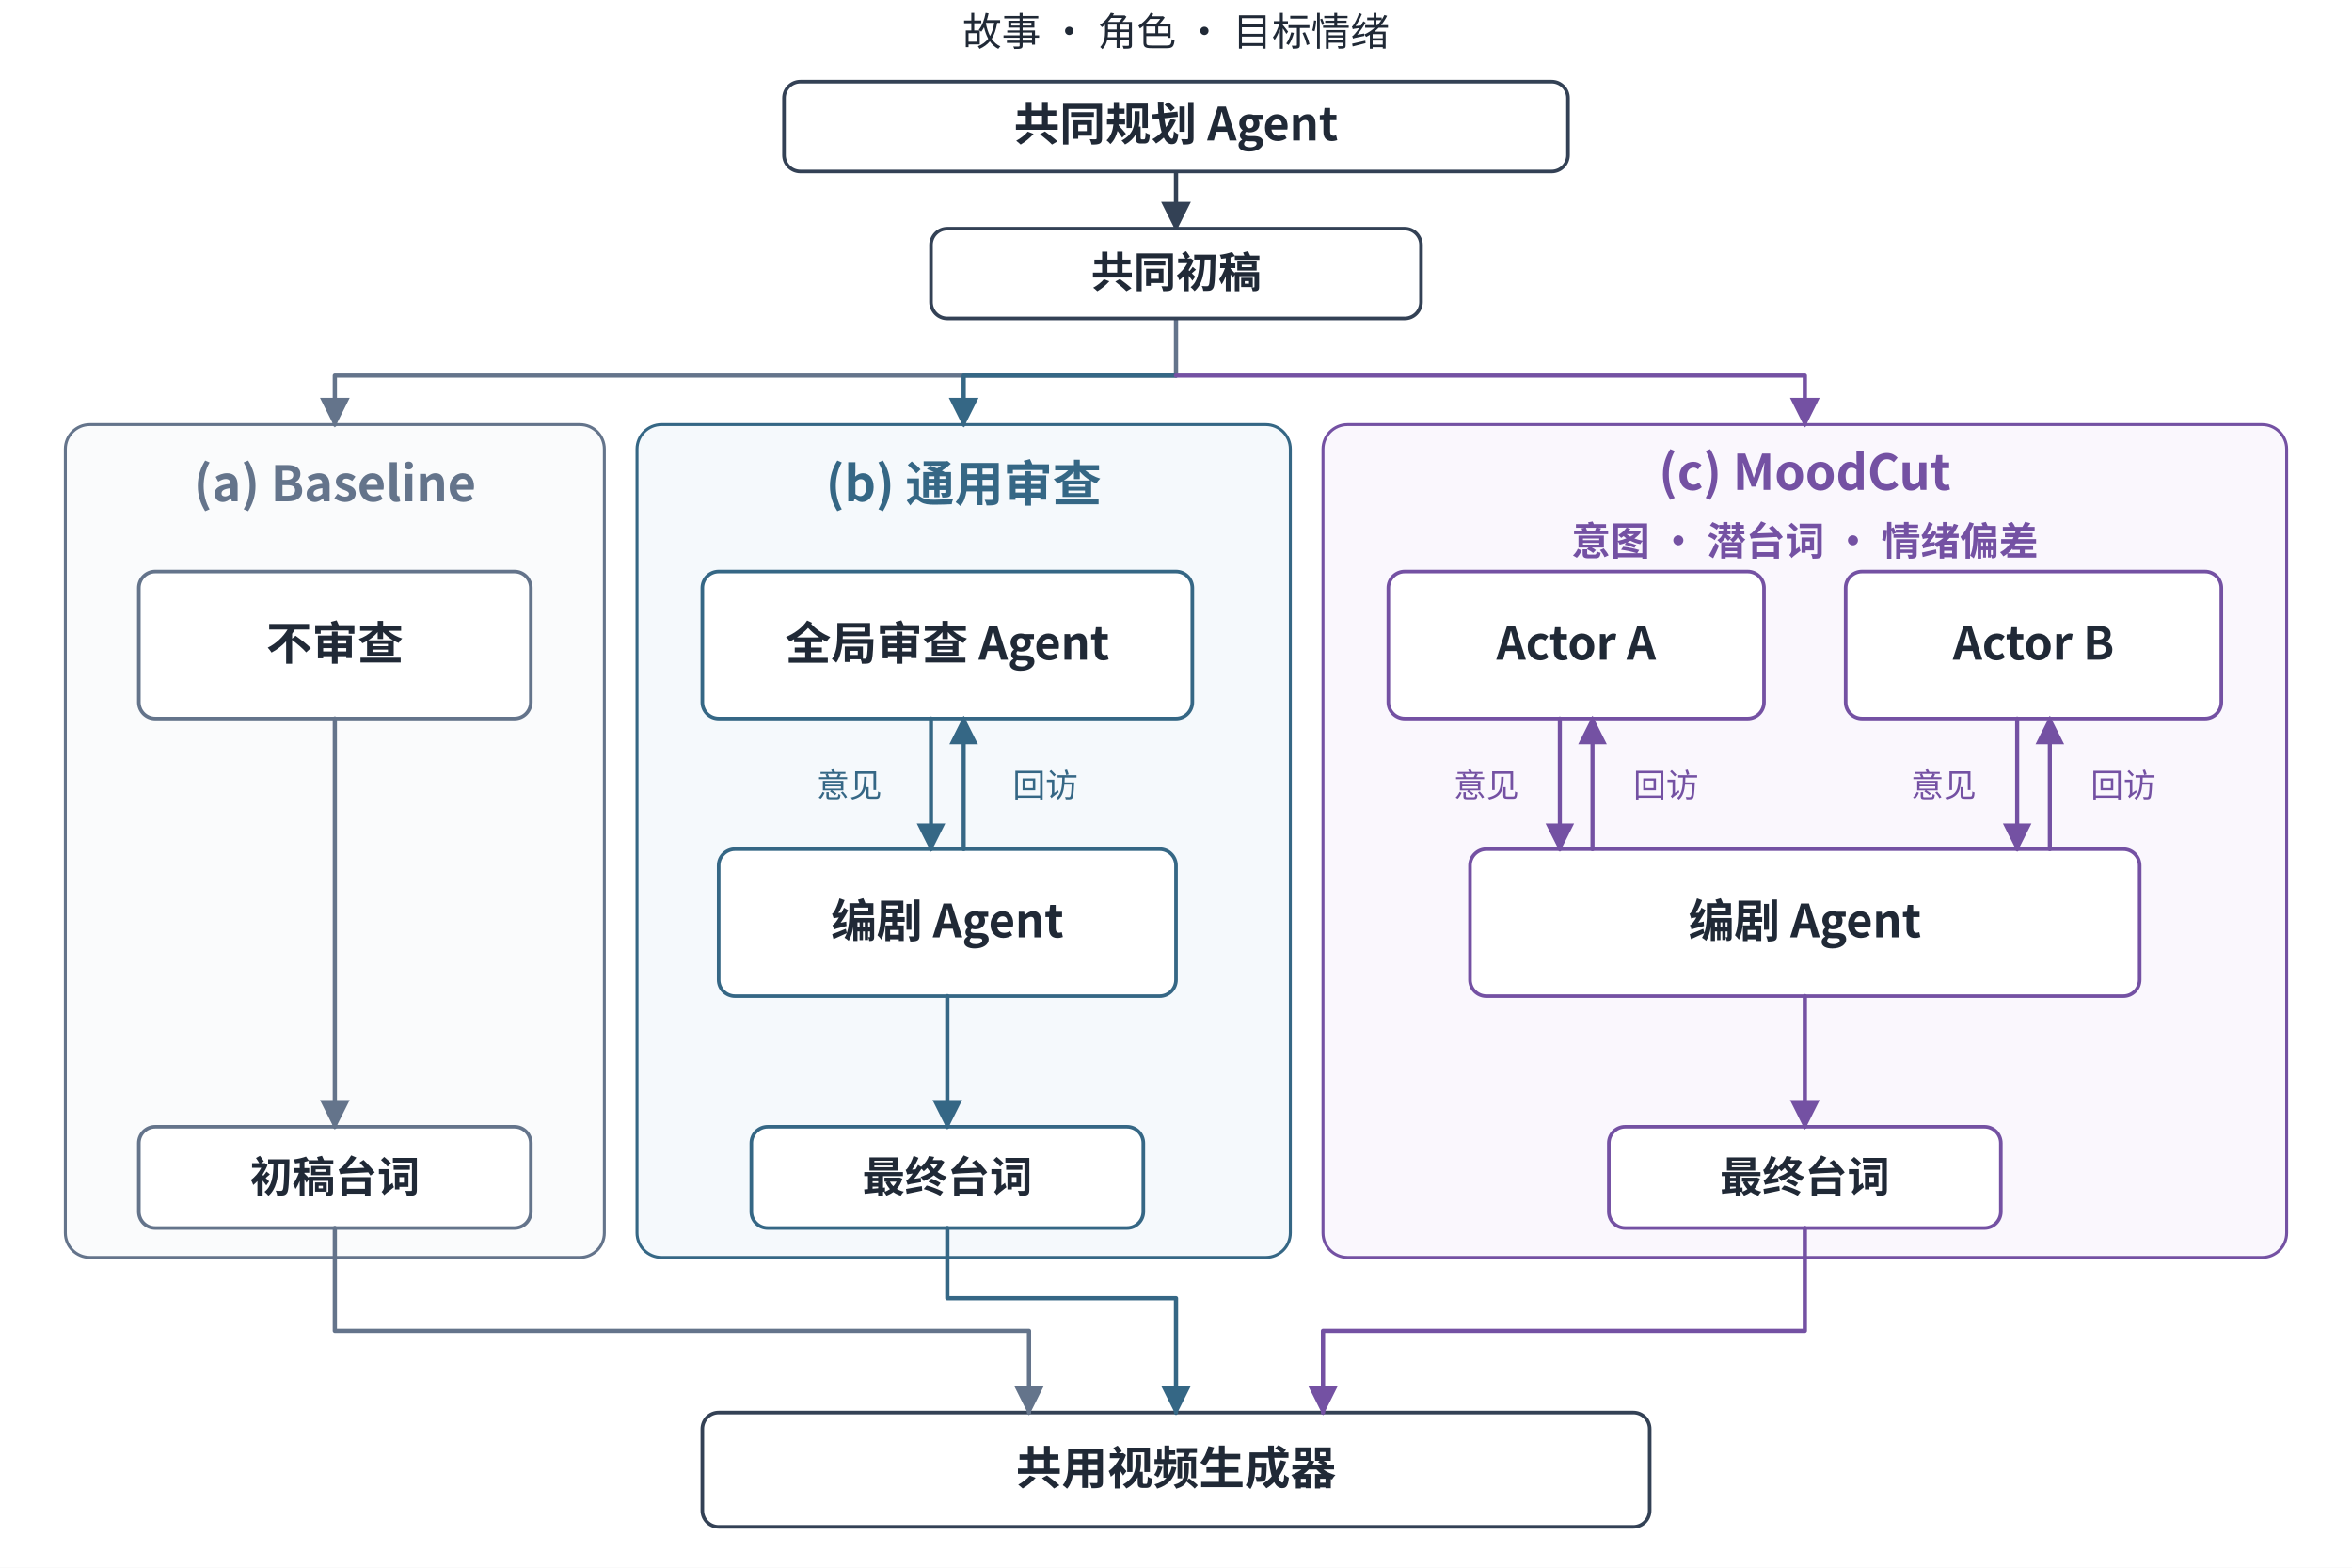
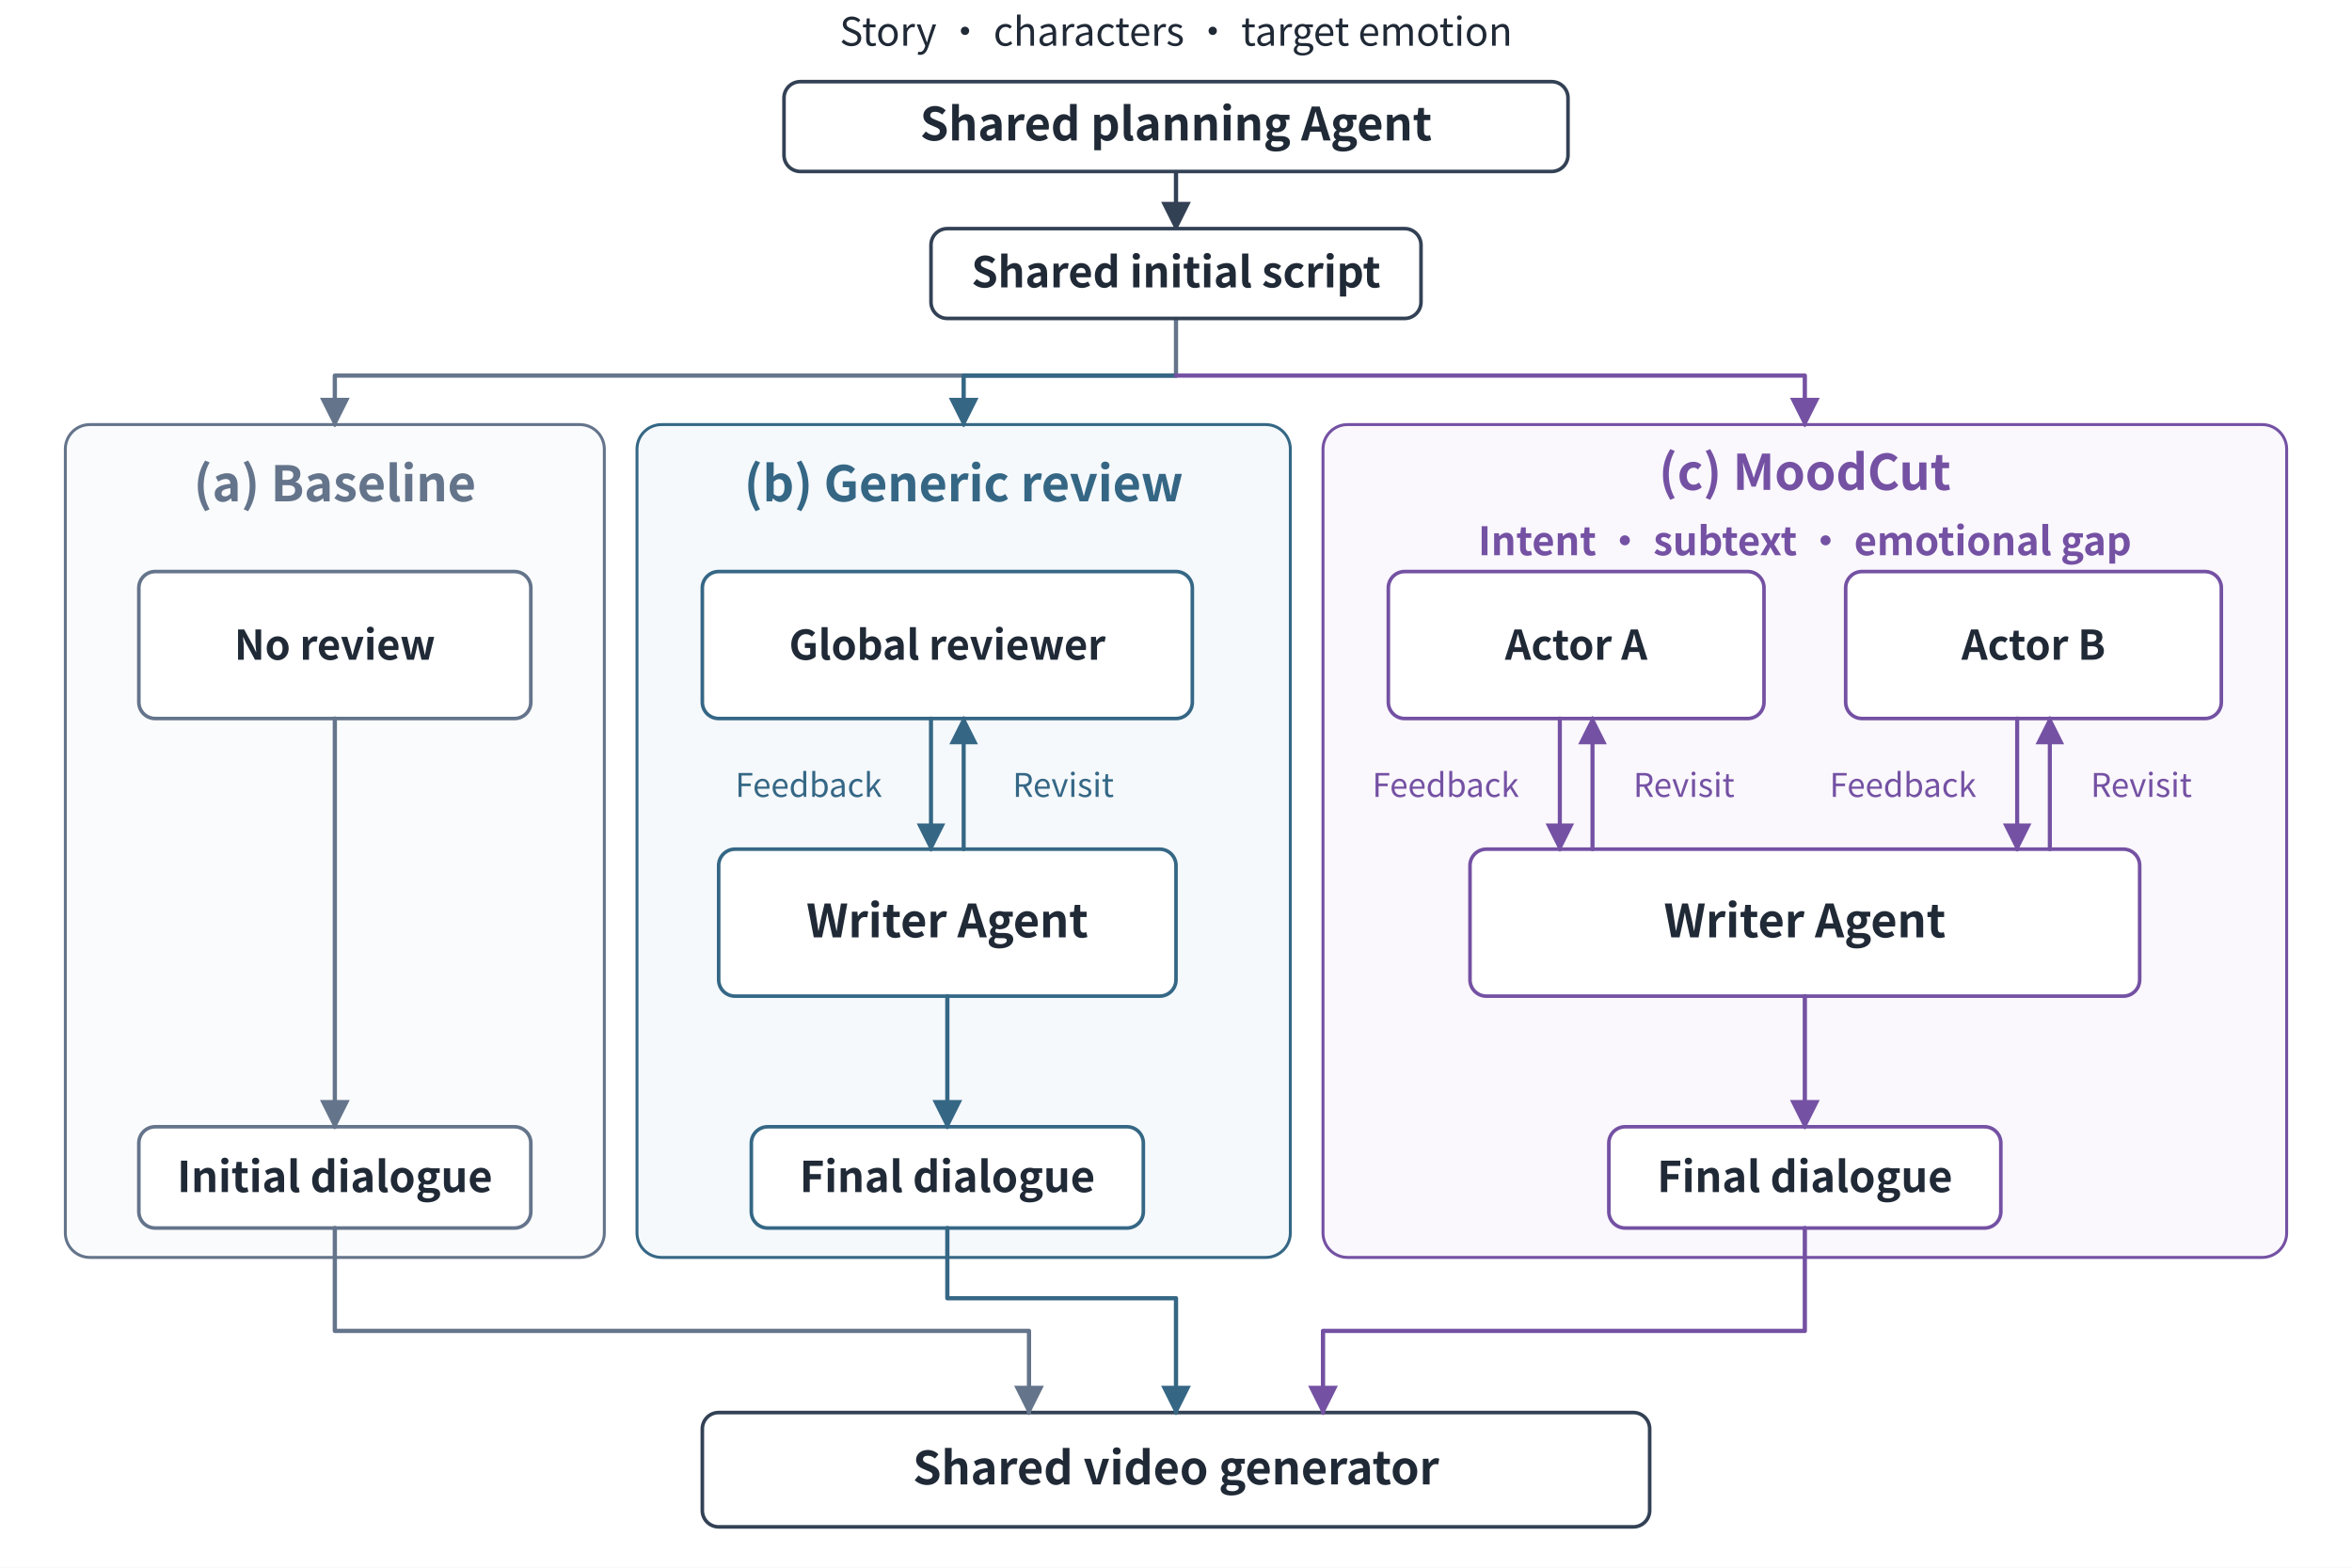
<svg xmlns="http://www.w3.org/2000/svg" width="1440" height="960" viewBox="0 0 1440 960" role="img" aria-labelledby="title desc">
  <defs>
    <marker id="arrow-ink" viewBox="0 0 10 10" refX="9" refY="5" markerWidth="7" markerHeight="7" orient="auto-start-reverse">
      <path d="M 0 0 L 10 5 L 0 10 z" fill="#334155" />
    </marker>
    <marker id="arrow-base" viewBox="0 0 10 10" refX="9" refY="5" markerWidth="7" markerHeight="7" orient="auto-start-reverse">
      <path d="M 0 0 L 10 5 L 0 10 z" fill="#64748b" />
    </marker>
    <marker id="arrow-blue" viewBox="0 0 10 10" refX="9" refY="5" markerWidth="7" markerHeight="7" orient="auto-start-reverse">
      <path d="M 0 0 L 10 5 L 0 10 z" fill="#356785" />
    </marker>
    <marker id="arrow-purple" viewBox="0 0 10 10" refX="9" refY="5" markerWidth="7" markerHeight="7" orient="auto-start-reverse">
      <path d="M 0 0 L 10 5 L 0 10 z" fill="#7451a3" />
    </marker>
  </defs>
  <rect width="1440" height="960" fill="white" />
  <g font-family="Microsoft YaHei, Noto Sans CJK SC, Arial, sans-serif" fill="#202936">
    <rect x="40" y="260" width="330" height="510" rx="15" fill="#fafbfc" stroke="#64748b" stroke-width="1.8" />
    <text x="205.0" y="307" text-anchor="middle" font-size="30" font-weight="650" fill="#64748b">(a) Baseline</text>
    <rect x="390" y="260" width="400" height="510" rx="15" fill="#f5f9fc" stroke="#356785" stroke-width="1.8" />
-     <text x="590.0" y="307" text-anchor="middle" font-size="30" font-weight="650" fill="#356785">(b) 通用审查</text>
+     <text x="590.0" y="307" text-anchor="middle" font-size="30" font-weight="650" fill="#356785">(b) Generic review</text>
    <rect x="810" y="260" width="590" height="510" rx="15" fill="#faf7fd" stroke="#7451a3" stroke-width="1.8" />
    <text x="1105.0" y="300" text-anchor="middle" font-size="30" font-weight="650" fill="#7451a3">(c) MoodCut</text>
    <path d="M720 195 V230 H205 V260" fill="none" stroke="#64748b" stroke-width="2.6" stroke-linecap="round" stroke-linejoin="round" marker-end="url(#arrow-base)" />
    <path d="M720 230 H590 V260" fill="none" stroke="#356785" stroke-width="2.6" stroke-linecap="round" stroke-linejoin="round" marker-end="url(#arrow-blue)" />
    <path d="M720 230 H1105 V260" fill="none" stroke="#7451a3" stroke-width="2.6" stroke-linecap="round" stroke-linejoin="round" marker-end="url(#arrow-purple)" />
-     <text x="1105" y="340" text-anchor="middle" font-size="24" font-weight="600" fill="#7451a3">意图 · 潜台词 · 情绪偏差</text>
+     <text x="1105" y="340" text-anchor="middle" font-size="24" font-weight="600" fill="#7451a3">Intent · subtext · emotional gap</text>
    <rect x="85" y="350" width="240" height="90" rx="10" fill="white" stroke="#64748b" stroke-width="2.2" />
-     <text x="205.0" y="404" text-anchor="middle" font-size="28" font-weight="600" fill="#202936">不审查</text>
+     <text x="205.0" y="404" text-anchor="middle" font-size="25" font-weight="600" fill="#202936">No review</text>
    <rect x="430" y="350" width="300" height="90" rx="10" fill="white" stroke="#356785" stroke-width="2.2" />
-     <text x="580.0" y="404" text-anchor="middle" font-size="28" font-weight="600" fill="#202936">全局审查 Agent</text>
+     <text x="580.0" y="404" text-anchor="middle" font-size="25" font-weight="600" fill="#202936">Global reviewer</text>
    <rect x="850" y="350" width="230" height="90" rx="10" fill="white" stroke="#7451a3" stroke-width="2.2" />
-     <text x="965.0" y="404" text-anchor="middle" font-size="28" font-weight="600" fill="#202936">Actor A</text>
+     <text x="965.0" y="404" text-anchor="middle" font-size="25" font-weight="600" fill="#202936">Actor A</text>
    <rect x="1130" y="350" width="230" height="90" rx="10" fill="white" stroke="#7451a3" stroke-width="2.2" />
-     <text x="1245.0" y="404" text-anchor="middle" font-size="28" font-weight="600" fill="#202936">Actor B</text>
+     <text x="1245.0" y="404" text-anchor="middle" font-size="25" font-weight="600" fill="#202936">Actor B</text>
    <rect x="440" y="520" width="280" height="90" rx="10" fill="white" stroke="#356785" stroke-width="2.2" />
-     <text x="580.0" y="574" text-anchor="middle" font-size="28" font-weight="600" fill="#202936">编剧 Agent</text>
+     <text x="580.0" y="574" text-anchor="middle" font-size="28" font-weight="600" fill="#202936">Writer Agent</text>
    <rect x="900" y="520" width="410" height="90" rx="10" fill="white" stroke="#7451a3" stroke-width="2.2" />
-     <text x="1105.0" y="574" text-anchor="middle" font-size="28" font-weight="600" fill="#202936">编剧 Agent</text>
+     <text x="1105.0" y="574" text-anchor="middle" font-size="28" font-weight="600" fill="#202936">Writer Agent</text>
    <rect x="85" y="690" width="240" height="62" rx="10" fill="white" stroke="#64748b" stroke-width="2.2" />
-     <text x="205.0" y="730.0" text-anchor="middle" font-size="26" font-weight="600" fill="#202936">初稿台词</text>
+     <text x="205.0" y="730.0" text-anchor="middle" font-size="26" font-weight="600" fill="#202936">Initial dialogue</text>
    <rect x="460" y="690" width="240" height="62" rx="10" fill="white" stroke="#356785" stroke-width="2.2" />
-     <text x="580.0" y="730.0" text-anchor="middle" font-size="26" font-weight="600" fill="#202936">最终台词</text>
+     <text x="580.0" y="730.0" text-anchor="middle" font-size="26" font-weight="600" fill="#202936">Final dialogue</text>
    <rect x="985" y="690" width="240" height="62" rx="10" fill="white" stroke="#7451a3" stroke-width="2.2" />
-     <text x="1105.0" y="730.0" text-anchor="middle" font-size="26" font-weight="600" fill="#202936">最终台词</text>
+     <text x="1105.0" y="730.0" text-anchor="middle" font-size="26" font-weight="600" fill="#202936">Final dialogue</text>
    <path d="M205 440 V690" fill="none" stroke="#64748b" stroke-width="2.6" stroke-linecap="round" stroke-linejoin="round" marker-end="url(#arrow-base)" />
    <path d="M580 610 V690" fill="none" stroke="#356785" stroke-width="2.6" stroke-linecap="round" stroke-linejoin="round" marker-end="url(#arrow-blue)" />
    <path d="M1105 610 V690" fill="none" stroke="#7451a3" stroke-width="2.6" stroke-linecap="round" stroke-linejoin="round" marker-end="url(#arrow-purple)" />
    <rect x="430" y="865" width="580" height="70" rx="10" fill="white" stroke="#334155" stroke-width="2.2" />
-     <text x="720.0" y="909" text-anchor="middle" font-size="28" font-weight="600" fill="#202936">共用视频生成器</text>
+     <text x="720.0" y="909" text-anchor="middle" font-size="28" font-weight="600" fill="#202936">Shared video generator</text>
    <path d="M205 752 V815 H630 V865" fill="none" stroke="#64748b" stroke-width="2.6" stroke-linecap="round" stroke-linejoin="round" marker-end="url(#arrow-base)" />
    <path d="M580 752 V795 H720 V865" fill="none" stroke="#356785" stroke-width="2.6" stroke-linecap="round" stroke-linejoin="round" marker-end="url(#arrow-blue)" />
    <path d="M1105 752 V815 H810 V865" fill="none" stroke="#7451a3" stroke-width="2.6" stroke-linecap="round" stroke-linejoin="round" marker-end="url(#arrow-purple)" />
-     <text x="720" y="28" text-anchor="middle" font-size="24" font-weight="400">故事 · 角色 · 目标情绪</text>
+     <text x="720" y="28" text-anchor="middle" font-size="24" font-weight="400">Story · characters · target emotion</text>
    <rect x="480" y="50" width="480" height="55" rx="10" fill="white" stroke="#334155" stroke-width="2.2" />
-     <text x="720" y="86" text-anchor="middle" font-size="28" font-weight="600">共同规划 Agent</text>
+     <text x="720" y="86" text-anchor="middle" font-size="28" font-weight="600">Shared planning Agent</text>
    <path d="M720 105 V140" fill="none" stroke="#334155" stroke-width="2.6" marker-end="url(#arrow-ink)" />
    <rect x="570" y="140" width="300" height="55" rx="10" fill="white" stroke="#334155" stroke-width="2.2" />
-     <text x="720" y="176" text-anchor="middle" font-size="26" font-weight="600">共同初稿</text>
+     <text x="720" y="176" text-anchor="middle" font-size="26" font-weight="600">Shared initial script</text>
    <path d="M570 440 V520" fill="none" stroke="#356785" stroke-width="2.5" stroke-linecap="round" marker-end="url(#arrow-blue)" />
    <path d="M590 520 V440" fill="none" stroke="#356785" stroke-width="2.5" stroke-linecap="round" marker-end="url(#arrow-blue)" />
-     <text x="540" y="488" text-anchor="end" font-size="20" font-weight="400" fill="#356785">意见</text>
-     <text x="620" y="488" text-anchor="start" font-size="20" font-weight="400" fill="#356785">回访</text>
+     <text x="540" y="488" text-anchor="end" font-size="20" font-weight="400" fill="#356785">Feedback</text>
+     <text x="620" y="488" text-anchor="start" font-size="20" font-weight="400" fill="#356785">Revisit</text>
    <path d="M955 440 V520" fill="none" stroke="#7451a3" stroke-width="2.5" stroke-linecap="round" marker-end="url(#arrow-purple)" />
    <path d="M975 520 V440" fill="none" stroke="#7451a3" stroke-width="2.5" stroke-linecap="round" marker-end="url(#arrow-purple)" />
-     <text x="930" y="488" text-anchor="end" font-size="20" font-weight="400" fill="#7451a3">意见</text>
-     <text x="1000" y="488" text-anchor="start" font-size="20" font-weight="400" fill="#7451a3">回访</text>
+     <text x="930" y="488" text-anchor="end" font-size="20" font-weight="400" fill="#7451a3">Feedback</text>
+     <text x="1000" y="488" text-anchor="start" font-size="20" font-weight="400" fill="#7451a3">Revisit</text>
    <path d="M1235 440 V520" fill="none" stroke="#7451a3" stroke-width="2.5" stroke-linecap="round" marker-end="url(#arrow-purple)" />
    <path d="M1255 520 V440" fill="none" stroke="#7451a3" stroke-width="2.5" stroke-linecap="round" marker-end="url(#arrow-purple)" />
-     <text x="1210" y="488" text-anchor="end" font-size="20" font-weight="400" fill="#7451a3">意见</text>
-     <text x="1280" y="488" text-anchor="start" font-size="20" font-weight="400" fill="#7451a3">回访</text>
+     <text x="1210" y="488" text-anchor="end" font-size="20" font-weight="400" fill="#7451a3">Feedback</text>
+     <text x="1280" y="488" text-anchor="start" font-size="20" font-weight="400" fill="#7451a3">Revisit</text>
  </g>
</svg>
